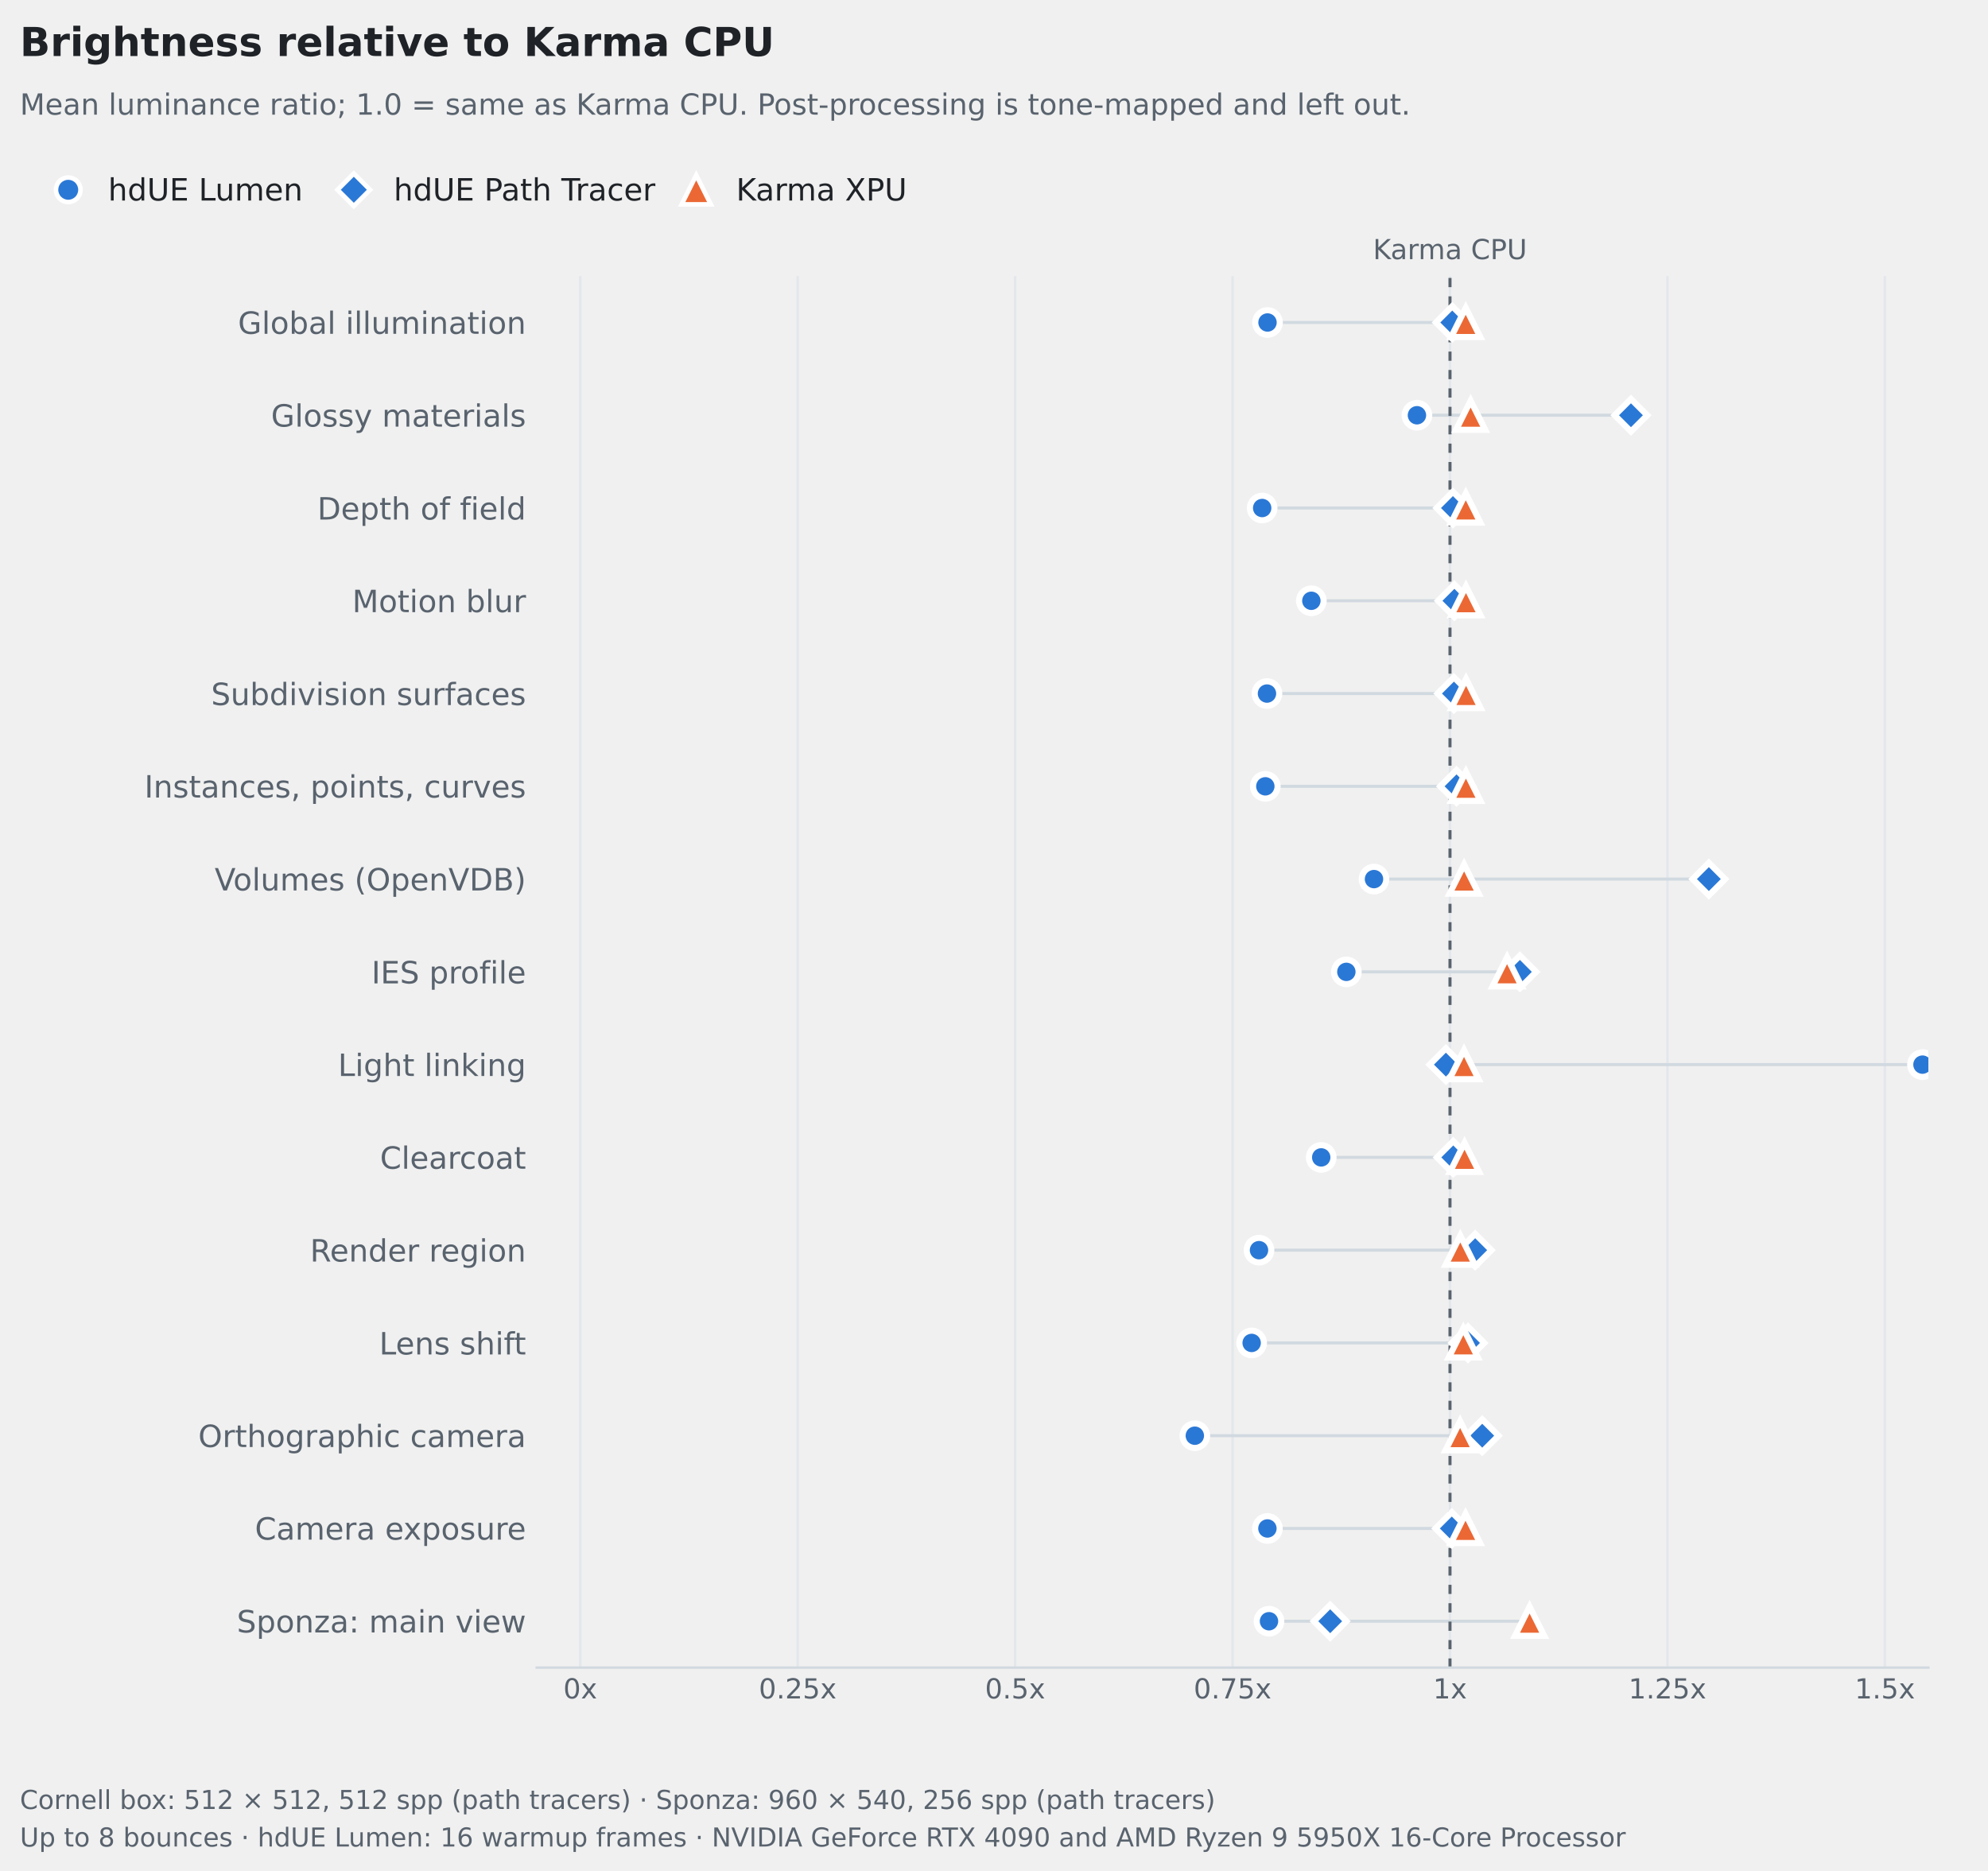
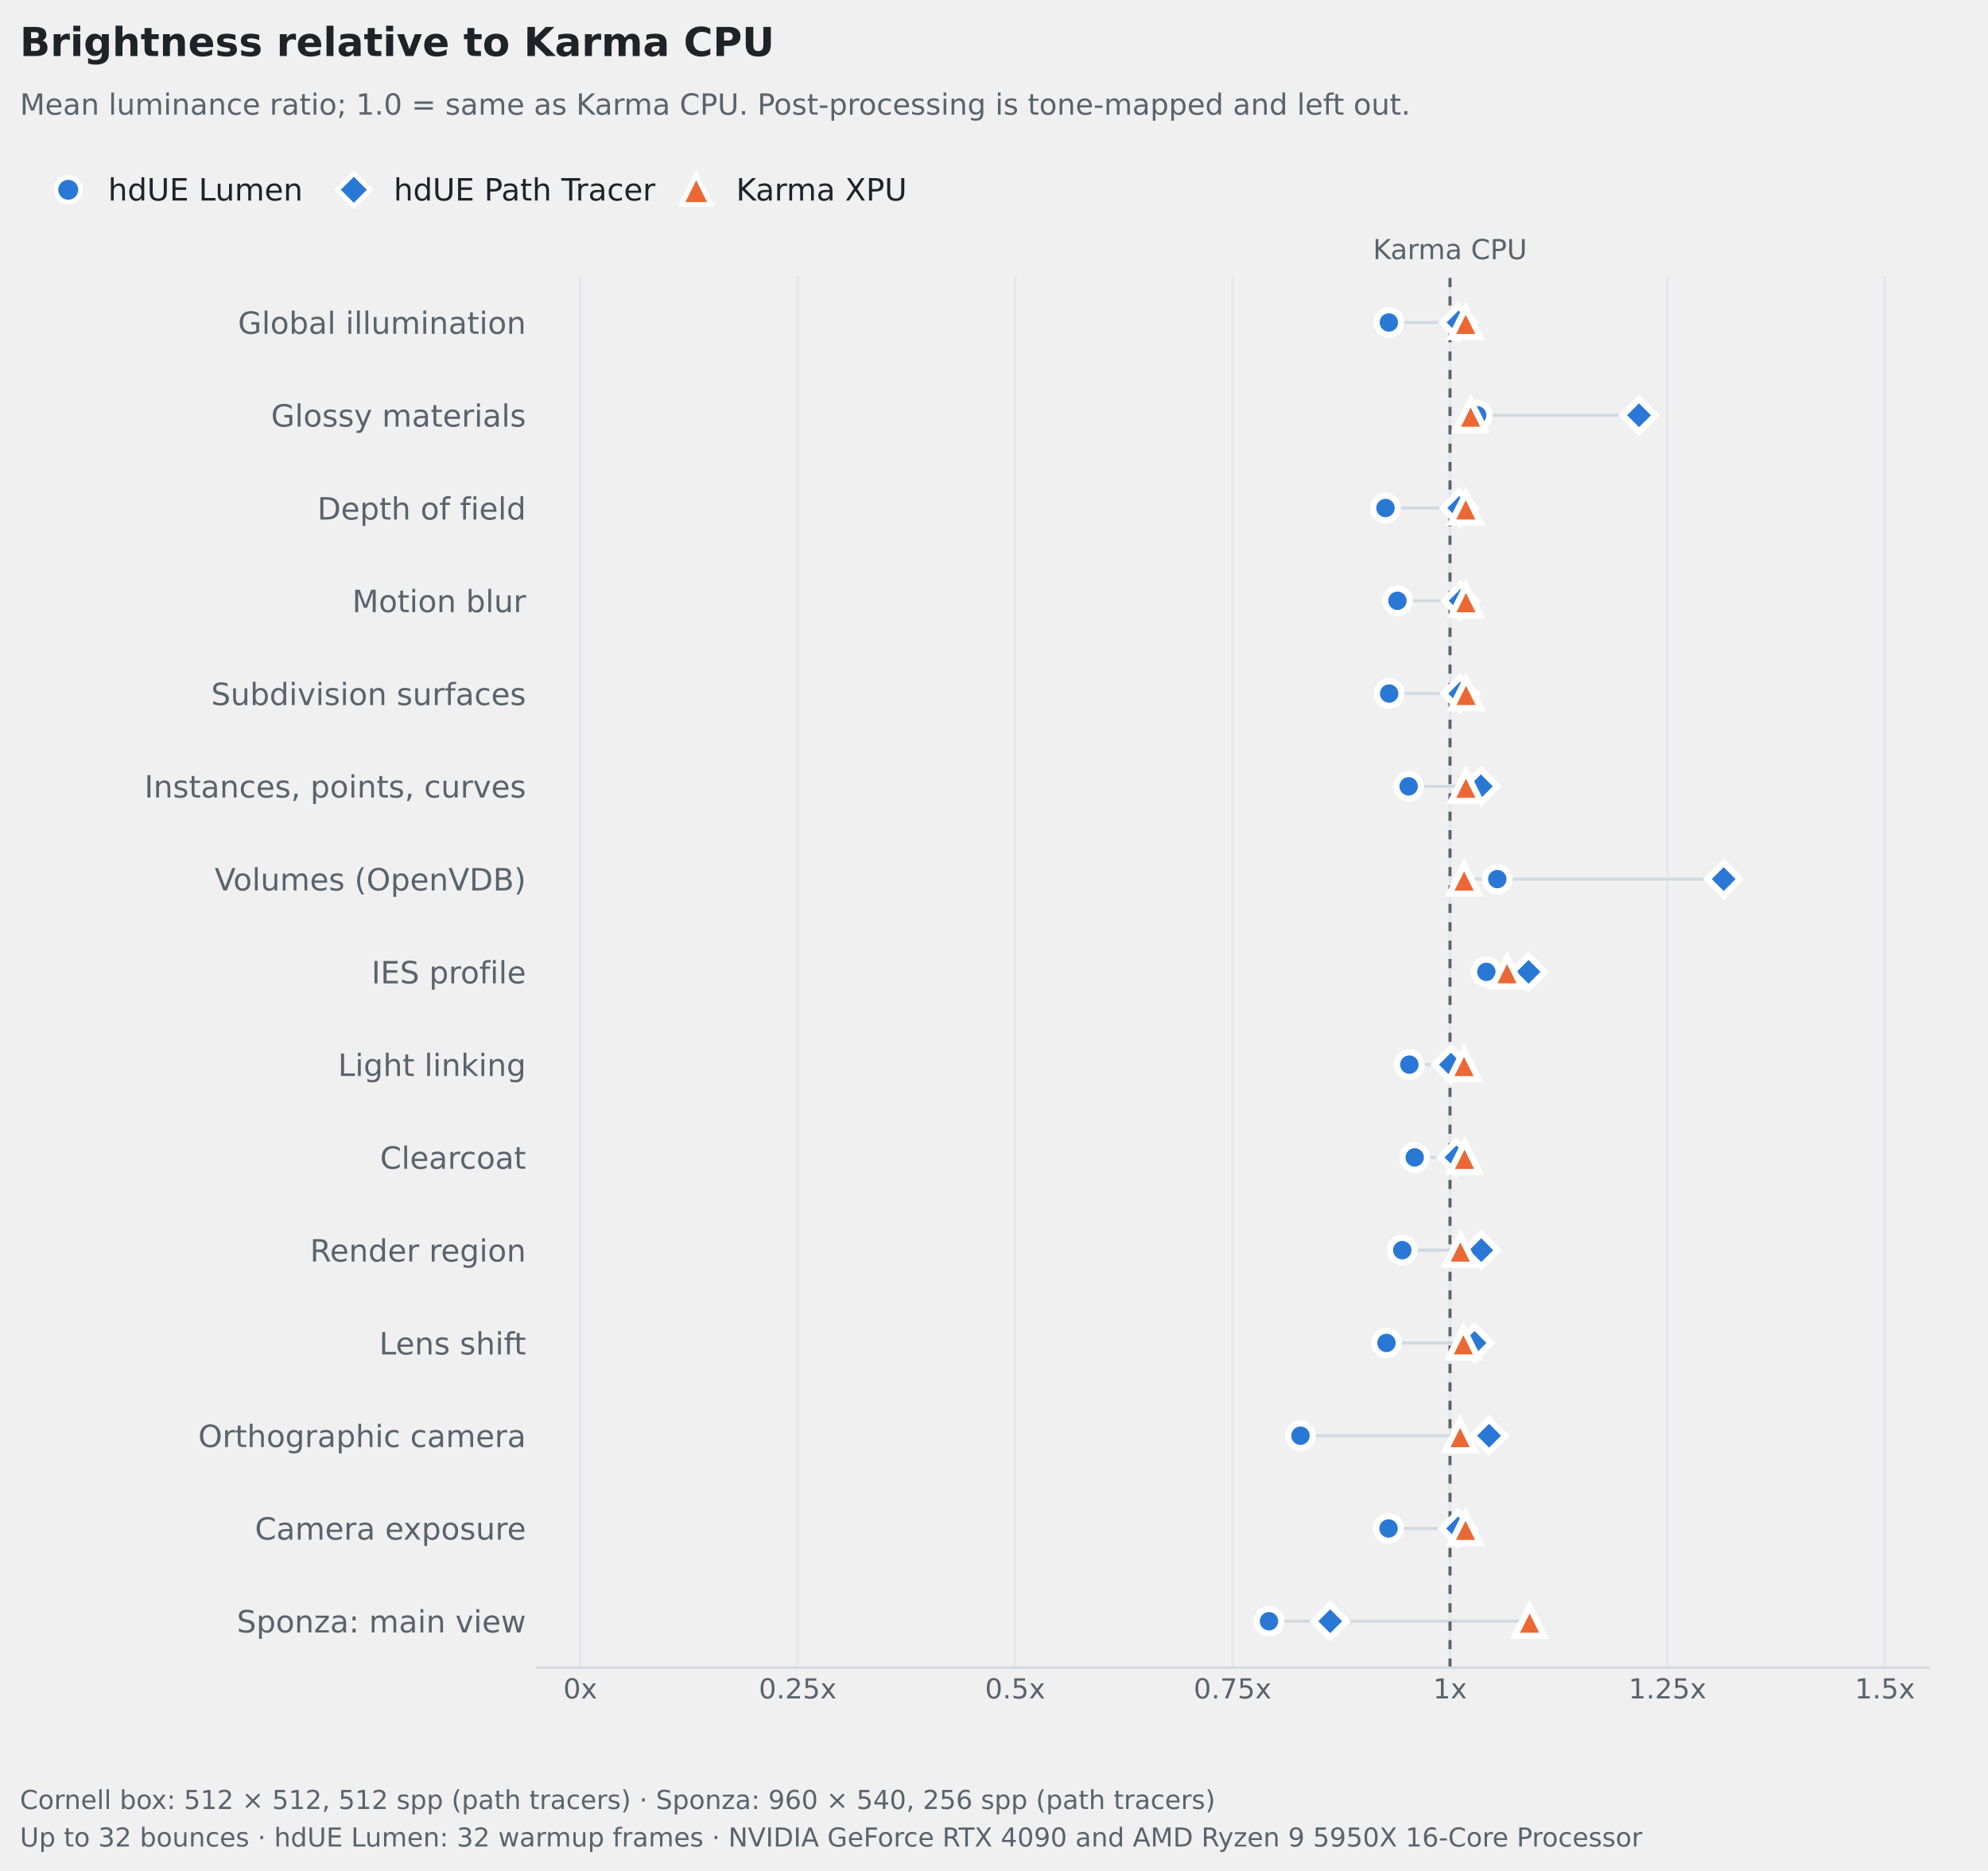
<svg xmlns="http://www.w3.org/2000/svg" xmlns:xlink="http://www.w3.org/1999/xlink" width="648pt" height="609.84pt" viewBox="0 0 648 609.84" version="1.1">
  <defs>
    <style type="text/css">*{stroke-linejoin: round; stroke-linecap: butt}</style>
  </defs>
  <g id="figure_1">
    <g id="patch_1">
      <path d="M 0 609.84  L 648 609.84  L 648 0  L 0 0  L 0 609.84  z " style="fill: none; opacity: 0" />
    </g>
    <g id="axes_1">
      <g id="patch_2">
        <path d="M 174.96 543.6  L 628.56 543.6  L 628.56 90  L 174.96 90  L 174.96 543.6  z " style="fill: none" />
      </g>
      <g id="matplotlib.axis_1">
        <g id="xtick_1">
          <g id="line2d_1">
-             <path d="M 189.135 543.6  L 189.135 90  " clip-path="url(#p3ca1923571)" style="fill: none; stroke: #e3e7eb; stroke-width: 0.8; stroke-linecap: square" />
+             <path d="M 189.135 543.6  L 189.135 90  " clip-path="url(#pd5e3002041)" style="fill: none; stroke: #e3e7eb; stroke-width: 0.8; stroke-linecap: square" />
          </g>
          <g id="line2d_2" />
          <g id="text_1">
            <text style="font-size: 9px; font-family: 'Segoe UI', 'DejaVu Sans'; text-anchor: middle; fill: #59636e" x="189.135" y="553.652" transform="rotate(-0 189.135 553.6522)">0x</text>
          </g>
        </g>
        <g id="xtick_2">
          <g id="line2d_3">
-             <path d="M 260.01 543.6  L 260.01 90  " clip-path="url(#p3ca1923571)" style="fill: none; stroke: #e3e7eb; stroke-width: 0.8; stroke-linecap: square" />
+             <path d="M 260.01 543.6  L 260.01 90  " clip-path="url(#pd5e3002041)" style="fill: none; stroke: #e3e7eb; stroke-width: 0.8; stroke-linecap: square" />
          </g>
          <g id="line2d_4" />
          <g id="text_2">
            <text style="font-size: 9px; font-family: 'Segoe UI', 'DejaVu Sans'; text-anchor: middle; fill: #59636e" x="260.01" y="553.652" transform="rotate(-0 260.01 553.6522)">0.25x</text>
          </g>
        </g>
        <g id="xtick_3">
          <g id="line2d_5">
-             <path d="M 330.885 543.6  L 330.885 90  " clip-path="url(#p3ca1923571)" style="fill: none; stroke: #e3e7eb; stroke-width: 0.8; stroke-linecap: square" />
+             <path d="M 330.885 543.6  L 330.885 90  " clip-path="url(#pd5e3002041)" style="fill: none; stroke: #e3e7eb; stroke-width: 0.8; stroke-linecap: square" />
          </g>
          <g id="line2d_6" />
          <g id="text_3">
            <text style="font-size: 9px; font-family: 'Segoe UI', 'DejaVu Sans'; text-anchor: middle; fill: #59636e" x="330.885" y="553.652" transform="rotate(-0 330.885 553.6522)">0.5x</text>
          </g>
        </g>
        <g id="xtick_4">
          <g id="line2d_7">
-             <path d="M 401.76 543.6  L 401.76 90  " clip-path="url(#p3ca1923571)" style="fill: none; stroke: #e3e7eb; stroke-width: 0.8; stroke-linecap: square" />
+             <path d="M 401.76 543.6  L 401.76 90  " clip-path="url(#pd5e3002041)" style="fill: none; stroke: #e3e7eb; stroke-width: 0.8; stroke-linecap: square" />
          </g>
          <g id="line2d_8" />
          <g id="text_4">
            <text style="font-size: 9px; font-family: 'Segoe UI', 'DejaVu Sans'; text-anchor: middle; fill: #59636e" x="401.76" y="553.652" transform="rotate(-0 401.76 553.6522)">0.75x</text>
          </g>
        </g>
        <g id="xtick_5">
          <g id="line2d_9">
-             <path d="M 472.635 543.6  L 472.635 90  " clip-path="url(#p3ca1923571)" style="fill: none; stroke: #e3e7eb; stroke-width: 0.8; stroke-linecap: square" />
+             <path d="M 472.635 543.6  L 472.635 90  " clip-path="url(#pd5e3002041)" style="fill: none; stroke: #e3e7eb; stroke-width: 0.8; stroke-linecap: square" />
          </g>
          <g id="line2d_10" />
          <g id="text_5">
            <text style="font-size: 9px; font-family: 'Segoe UI', 'DejaVu Sans'; text-anchor: middle; fill: #59636e" x="472.635" y="553.652" transform="rotate(-0 472.635 553.6522)">1x</text>
          </g>
        </g>
        <g id="xtick_6">
          <g id="line2d_11">
-             <path d="M 543.51 543.6  L 543.51 90  " clip-path="url(#p3ca1923571)" style="fill: none; stroke: #e3e7eb; stroke-width: 0.8; stroke-linecap: square" />
+             <path d="M 543.51 543.6  L 543.51 90  " clip-path="url(#pd5e3002041)" style="fill: none; stroke: #e3e7eb; stroke-width: 0.8; stroke-linecap: square" />
          </g>
          <g id="line2d_12" />
          <g id="text_6">
            <text style="font-size: 9px; font-family: 'Segoe UI', 'DejaVu Sans'; text-anchor: middle; fill: #59636e" x="543.51" y="553.652" transform="rotate(-0 543.51 553.6522)">1.25x</text>
          </g>
        </g>
        <g id="xtick_7">
          <g id="line2d_13">
-             <path d="M 614.385 543.6  L 614.385 90  " clip-path="url(#p3ca1923571)" style="fill: none; stroke: #e3e7eb; stroke-width: 0.8; stroke-linecap: square" />
+             <path d="M 614.385 543.6  L 614.385 90  " clip-path="url(#pd5e3002041)" style="fill: none; stroke: #e3e7eb; stroke-width: 0.8; stroke-linecap: square" />
          </g>
          <g id="line2d_14" />
          <g id="text_7">
            <text style="font-size: 9px; font-family: 'Segoe UI', 'DejaVu Sans'; text-anchor: middle; fill: #59636e" x="614.385" y="553.652" transform="rotate(-0 614.385 553.6522)">1.5x</text>
          </g>
        </g>
      </g>
      <g id="matplotlib.axis_2">
        <g id="ytick_1">
          <g id="line2d_15" />
          <g id="text_8">
            <text style="font-size: 10px; font-family: 'Segoe UI', 'DejaVu Sans'; text-anchor: end; fill: #59636e" x="171.46" y="108.822" transform="rotate(-0 171.46 108.8216)">Global illumination</text>
          </g>
        </g>
        <g id="ytick_2">
          <g id="line2d_16" />
          <g id="text_9">
            <text style="font-size: 10px; font-family: 'Segoe UI', 'DejaVu Sans'; text-anchor: end; fill: #59636e" x="171.46" y="139.062" transform="rotate(-0 171.46 139.0616)">Glossy materials</text>
          </g>
        </g>
        <g id="ytick_3">
          <g id="line2d_17" />
          <g id="text_10">
            <text style="font-size: 10px; font-family: 'Segoe UI', 'DejaVu Sans'; text-anchor: end; fill: #59636e" x="171.46" y="169.355" transform="rotate(-0 171.46 169.3547)">Depth of field</text>
          </g>
        </g>
        <g id="ytick_4">
          <g id="line2d_18" />
          <g id="text_11">
            <text style="font-size: 10px; font-family: 'Segoe UI', 'DejaVu Sans'; text-anchor: end; fill: #59636e" x="171.46" y="199.542" transform="rotate(-0 171.46 199.5416)">Motion blur</text>
          </g>
        </g>
        <g id="ytick_5">
          <g id="line2d_19" />
          <g id="text_12">
            <text style="font-size: 10px; font-family: 'Segoe UI', 'DejaVu Sans'; text-anchor: end; fill: #59636e" x="171.46" y="229.835" transform="rotate(-0 171.46 229.8347)">Subdivision surfaces</text>
          </g>
        </g>
        <g id="ytick_6">
          <g id="line2d_20" />
          <g id="text_13">
            <text style="font-size: 10px; font-family: 'Segoe UI', 'DejaVu Sans'; text-anchor: end; fill: #59636e" x="171.46" y="259.975" transform="rotate(-0 171.46 259.9747)">Instances, points, curves</text>
          </g>
        </g>
        <g id="ytick_7">
          <g id="line2d_21" />
          <g id="text_14">
            <text style="font-size: 10px; font-family: 'Segoe UI', 'DejaVu Sans'; text-anchor: end; fill: #59636e" x="171.46" y="290.262" transform="rotate(-0 171.46 290.2616)">Volumes (OpenVDB)</text>
          </g>
        </g>
        <g id="ytick_8">
          <g id="line2d_22" />
          <g id="text_15">
            <text style="font-size: 10px; font-family: 'Segoe UI', 'DejaVu Sans'; text-anchor: end; fill: #59636e" x="171.46" y="320.555" transform="rotate(-0 171.46 320.5547)">IES profile</text>
          </g>
        </g>
        <g id="ytick_9">
          <g id="line2d_23" />
          <g id="text_16">
            <text style="font-size: 10px; font-family: 'Segoe UI', 'DejaVu Sans'; text-anchor: end; fill: #59636e" x="171.46" y="350.742" transform="rotate(-0 171.46 350.7416)">Light linking</text>
          </g>
        </g>
        <g id="ytick_10">
          <g id="line2d_24" />
          <g id="text_17">
            <text style="font-size: 10px; font-family: 'Segoe UI', 'DejaVu Sans'; text-anchor: end; fill: #59636e" x="171.46" y="380.982" transform="rotate(-0 171.46 380.9816)">Clearcoat</text>
          </g>
        </g>
        <g id="ytick_11">
          <g id="line2d_25" />
          <g id="text_18">
            <text style="font-size: 10px; font-family: 'Segoe UI', 'DejaVu Sans'; text-anchor: end; fill: #59636e" x="171.46" y="411.222" transform="rotate(-0 171.46 411.2216)">Render region</text>
          </g>
        </g>
        <g id="ytick_12">
          <g id="line2d_26" />
          <g id="text_19">
            <text style="font-size: 10px; font-family: 'Segoe UI', 'DejaVu Sans'; text-anchor: end; fill: #59636e" x="171.46" y="441.515" transform="rotate(-0 171.46 441.5147)">Lens shift</text>
          </g>
        </g>
        <g id="ytick_13">
          <g id="line2d_27" />
          <g id="text_20">
            <text style="font-size: 10px; font-family: 'Segoe UI', 'DejaVu Sans'; text-anchor: end; fill: #59636e" x="171.46" y="471.702" transform="rotate(-0 171.46 471.7016)">Orthographic camera</text>
          </g>
        </g>
        <g id="ytick_14">
          <g id="line2d_28" />
          <g id="text_21">
            <text style="font-size: 10px; font-family: 'Segoe UI', 'DejaVu Sans'; text-anchor: end; fill: #59636e" x="171.46" y="501.88" transform="rotate(-0 171.46 501.8801)">Camera exposure</text>
          </g>
        </g>
        <g id="ytick_15">
          <g id="line2d_29" />
          <g id="text_22">
            <text style="font-size: 10px; font-family: 'Segoe UI', 'DejaVu Sans'; text-anchor: end; fill: #59636e" x="171.46" y="532.135" transform="rotate(-0 171.46 532.1347)">Sponza: main view</text>
          </g>
        </g>
      </g>
      <g id="line2d_30">
-         <path d="M 413.15 105.12  L 477.759 105.12  " clip-path="url(#p3ca1923571)" style="fill: none; stroke: #d1d9e0; stroke-linecap: square" />
+         <path d="M 452.704 105.12  L 477.759 105.12  " clip-path="url(#pd5e3002041)" style="fill: none; stroke: #d1d9e0; stroke-linecap: square" />
      </g>
      <g id="line2d_31">
-         <path d="M 461.857 135.36  L 531.619 135.36  " clip-path="url(#p3ca1923571)" style="fill: none; stroke: #d1d9e0; stroke-linecap: square" />
+         <path d="M 479.362 135.36  L 534.248 135.36  " clip-path="url(#pd5e3002041)" style="fill: none; stroke: #d1d9e0; stroke-linecap: square" />
      </g>
      <g id="line2d_32">
-         <path d="M 411.409 165.6  L 477.783 165.6  " clip-path="url(#p3ca1923571)" style="fill: none; stroke: #d1d9e0; stroke-linecap: square" />
+         <path d="M 451.607 165.6  L 477.783 165.6  " clip-path="url(#pd5e3002041)" style="fill: none; stroke: #d1d9e0; stroke-linecap: square" />
      </g>
      <g id="line2d_33">
-         <path d="M 427.441 195.84  L 477.847 195.84  " clip-path="url(#p3ca1923571)" style="fill: none; stroke: #d1d9e0; stroke-linecap: square" />
+         <path d="M 455.499 195.84  L 477.847 195.84  " clip-path="url(#pd5e3002041)" style="fill: none; stroke: #d1d9e0; stroke-linecap: square" />
      </g>
      <g id="line2d_34">
-         <path d="M 412.973 226.08  L 477.873 226.08  " clip-path="url(#p3ca1923571)" style="fill: none; stroke: #d1d9e0; stroke-linecap: square" />
+         <path d="M 452.802 226.08  L 477.873 226.08  " clip-path="url(#pd5e3002041)" style="fill: none; stroke: #d1d9e0; stroke-linecap: square" />
      </g>
      <g id="line2d_35">
-         <path d="M 412.437 256.32  L 477.823 256.32  " clip-path="url(#p3ca1923571)" style="fill: none; stroke: #d1d9e0; stroke-linecap: square" />
+         <path d="M 459.153 256.32  L 482.698 256.32  " clip-path="url(#pd5e3002041)" style="fill: none; stroke: #d1d9e0; stroke-linecap: square" />
      </g>
      <g id="line2d_36">
-         <path d="M 447.86 286.56  L 557.011 286.56  " clip-path="url(#p3ca1923571)" style="fill: none; stroke: #d1d9e0; stroke-linecap: square" />
+         <path d="M 477.238 286.56  L 561.839 286.56  " clip-path="url(#pd5e3002041)" style="fill: none; stroke: #d1d9e0; stroke-linecap: square" />
      </g>
      <g id="line2d_37">
-         <path d="M 438.849 316.8  L 495.421 316.8  " clip-path="url(#p3ca1923571)" style="fill: none; stroke: #d1d9e0; stroke-linecap: square" />
+         <path d="M 484.484 316.8  L 498.233 316.8  " clip-path="url(#pd5e3002041)" style="fill: none; stroke: #d1d9e0; stroke-linecap: square" />
      </g>
      <g id="line2d_38">
-         <path d="M 471.293 347.04  L 626.634 347.04  " clip-path="url(#p3ca1923571)" style="fill: none; stroke: #d1d9e0; stroke-linecap: square" />
+         <path d="M 459.382 347.04  L 477.207 347.04  " clip-path="url(#pd5e3002041)" style="fill: none; stroke: #d1d9e0; stroke-linecap: square" />
      </g>
      <g id="line2d_39">
-         <path d="M 430.657 377.28  L 477.378 377.28  " clip-path="url(#p3ca1923571)" style="fill: none; stroke: #d1d9e0; stroke-linecap: square" />
+         <path d="M 461.131 377.28  L 477.378 377.28  " clip-path="url(#pd5e3002041)" style="fill: none; stroke: #d1d9e0; stroke-linecap: square" />
      </g>
      <g id="line2d_40">
-         <path d="M 410.377 407.52  L 480.845 407.52  " clip-path="url(#p3ca1923571)" style="fill: none; stroke: #d1d9e0; stroke-linecap: square" />
+         <path d="M 457.079 407.52  L 482.833 407.52  " clip-path="url(#pd5e3002041)" style="fill: none; stroke: #d1d9e0; stroke-linecap: square" />
      </g>
      <g id="line2d_41">
-         <path d="M 407.98 437.76  L 478.503 437.76  " clip-path="url(#p3ca1923571)" style="fill: none; stroke: #d1d9e0; stroke-linecap: square" />
+         <path d="M 451.933 437.76  L 480.629 437.76  " clip-path="url(#pd5e3002041)" style="fill: none; stroke: #d1d9e0; stroke-linecap: square" />
      </g>
      <g id="line2d_42">
-         <path d="M 389.46 468  L 483.14 468  " clip-path="url(#p3ca1923571)" style="fill: none; stroke: #d1d9e0; stroke-linecap: square" />
+         <path d="M 423.902 468  L 485.372 468  " clip-path="url(#pd5e3002041)" style="fill: none; stroke: #d1d9e0; stroke-linecap: square" />
      </g>
      <g id="line2d_43">
-         <path d="M 413.117 498.24  L 477.702 498.24  " clip-path="url(#p3ca1923571)" style="fill: none; stroke: #d1d9e0; stroke-linecap: square" />
+         <path d="M 452.61 498.24  L 477.702 498.24  " clip-path="url(#pd5e3002041)" style="fill: none; stroke: #d1d9e0; stroke-linecap: square" />
      </g>
      <g id="line2d_44">
-         <path d="M 413.634 528.48  L 498.584 528.48  " clip-path="url(#p3ca1923571)" style="fill: none; stroke: #d1d9e0; stroke-linecap: square" />
+         <path d="M 413.634 528.48  L 498.584 528.48  " clip-path="url(#pd5e3002041)" style="fill: none; stroke: #d1d9e0; stroke-linecap: square" />
      </g>
      <g id="line2d_45">
-         <path d="M 472.635 543.6  L 472.635 90  " clip-path="url(#p3ca1923571)" style="fill: none; stroke-dasharray: 3,3; stroke-dashoffset: 0; stroke: #59636e" />
+         <path d="M 472.635 543.6  L 472.635 90  " clip-path="url(#pd5e3002041)" style="fill: none; stroke-dasharray: 3,3; stroke-dashoffset: 0; stroke: #59636e" />
      </g>
      <g id="patch_3">
        <path d="M 174.96 543.6  L 628.56 543.6  " style="fill: none; stroke: #d1d9e0; stroke-width: 0.8; stroke-linejoin: miter; stroke-linecap: square" />
      </g>
      <g id="text_23">
        <text style="font-size: 9px; font-family: 'Segoe UI', 'DejaVu Sans'; text-anchor: middle; fill: #59636e" x="472.635" y="84.477" transform="rotate(-0 472.635 84.47716)">Karma CPU</text>
      </g>
      <g id="line2d_46">
        <defs>
-           <path id="madde9b13f8" d="M 0 4  C 1.061 4 2.078 3.579 2.828 2.828  C 3.579 2.078 4 1.061 4 0  C 4 -1.061 3.579 -2.078 2.828 -2.828  C 2.078 -3.579 1.061 -4 0 -4  C -1.061 -4 -2.078 -3.579 -2.828 -2.828  C -3.579 -2.078 -4 -1.061 -4 0  C -4 1.061 -3.579 2.078 -2.828 2.828  C -2.078 3.579 -1.061 4 0 4  z " style="stroke: #ffffff; stroke-width: 2" />
+           <path id="meb616d5425" d="M 0 4  C 1.061 4 2.078 3.579 2.828 2.828  C 3.579 2.078 4 1.061 4 0  C 4 -1.061 3.579 -2.078 2.828 -2.828  C 2.078 -3.579 1.061 -4 0 -4  C -1.061 -4 -2.078 -3.579 -2.828 -2.828  C -3.579 -2.078 -4 -1.061 -4 0  C -4 1.061 -3.579 2.078 -2.828 2.828  C -2.078 3.579 -1.061 4 0 4  z " style="stroke: #ffffff; stroke-width: 2" />
        </defs>
-         <g clip-path="url(#p3ca1923571)">
-           <use xlink:href="#madde9b13f8" x="413.15" y="105.12" style="fill: #2a78d6; stroke: #ffffff; stroke-width: 2" />
+         <g clip-path="url(#pd5e3002041)">
+           <use xlink:href="#meb616d5425" x="452.704" y="105.12" style="fill: #2a78d6; stroke: #ffffff; stroke-width: 2" />
        </g>
      </g>
      <g id="line2d_47">
        <defs>
-           <path id="m64d3880523" d="M 0 5.303  L 5.303 0  L 0 -5.303  L -5.303 0  z " style="stroke: #ffffff; stroke-width: 2; stroke-linejoin: miter" />
+           <path id="m1b5b3943b2" d="M 0 5.303  L 5.303 0  L 0 -5.303  L -5.303 0  z " style="stroke: #ffffff; stroke-width: 2; stroke-linejoin: miter" />
        </defs>
-         <g clip-path="url(#p3ca1923571)">
-           <use xlink:href="#m64d3880523" x="473.367" y="105.12" style="fill: #2a78d6; stroke: #ffffff; stroke-width: 2; stroke-linejoin: miter" />
+         <g clip-path="url(#pd5e3002041)">
+           <use xlink:href="#m1b5b3943b2" x="475.421" y="105.12" style="fill: #2a78d6; stroke: #ffffff; stroke-width: 2; stroke-linejoin: miter" />
        </g>
      </g>
      <g id="line2d_48">
        <defs>
-           <path id="m894e0b6933" d="M 0 -4.75  L -4.75 4.75  L 4.75 4.75  z " style="stroke: #ffffff; stroke-width: 2; stroke-linejoin: miter" />
+           <path id="mfde7afc0a5" d="M 0 -4.75  L -4.75 4.75  L 4.75 4.75  z " style="stroke: #ffffff; stroke-width: 2; stroke-linejoin: miter" />
        </defs>
-         <g clip-path="url(#p3ca1923571)">
-           <use xlink:href="#m894e0b6933" x="477.759" y="105.12" style="fill: #eb6834; stroke: #ffffff; stroke-width: 2; stroke-linejoin: miter" />
+         <g clip-path="url(#pd5e3002041)">
+           <use xlink:href="#mfde7afc0a5" x="477.759" y="105.12" style="fill: #eb6834; stroke: #ffffff; stroke-width: 2; stroke-linejoin: miter" />
        </g>
      </g>
      <g id="line2d_49">
-         <g clip-path="url(#p3ca1923571)">
-           <use xlink:href="#madde9b13f8" x="461.857" y="135.36" style="fill: #2a78d6; stroke: #ffffff; stroke-width: 2" />
+         <g clip-path="url(#pd5e3002041)">
+           <use xlink:href="#meb616d5425" x="481.496" y="135.36" style="fill: #2a78d6; stroke: #ffffff; stroke-width: 2" />
        </g>
      </g>
      <g id="line2d_50">
-         <g clip-path="url(#p3ca1923571)">
-           <use xlink:href="#m64d3880523" x="531.619" y="135.36" style="fill: #2a78d6; stroke: #ffffff; stroke-width: 2; stroke-linejoin: miter" />
+         <g clip-path="url(#pd5e3002041)">
+           <use xlink:href="#m1b5b3943b2" x="534.248" y="135.36" style="fill: #2a78d6; stroke: #ffffff; stroke-width: 2; stroke-linejoin: miter" />
        </g>
      </g>
      <g id="line2d_51">
-         <g clip-path="url(#p3ca1923571)">
-           <use xlink:href="#m894e0b6933" x="479.362" y="135.36" style="fill: #eb6834; stroke: #ffffff; stroke-width: 2; stroke-linejoin: miter" />
+         <g clip-path="url(#pd5e3002041)">
+           <use xlink:href="#mfde7afc0a5" x="479.362" y="135.36" style="fill: #eb6834; stroke: #ffffff; stroke-width: 2; stroke-linejoin: miter" />
        </g>
      </g>
      <g id="line2d_52">
-         <g clip-path="url(#p3ca1923571)">
-           <use xlink:href="#madde9b13f8" x="411.409" y="165.6" style="fill: #2a78d6; stroke: #ffffff; stroke-width: 2" />
+         <g clip-path="url(#pd5e3002041)">
+           <use xlink:href="#meb616d5425" x="451.607" y="165.6" style="fill: #2a78d6; stroke: #ffffff; stroke-width: 2" />
        </g>
      </g>
      <g id="line2d_53">
-         <g clip-path="url(#p3ca1923571)">
-           <use xlink:href="#m64d3880523" x="473.591" y="165.6" style="fill: #2a78d6; stroke: #ffffff; stroke-width: 2; stroke-linejoin: miter" />
+         <g clip-path="url(#pd5e3002041)">
+           <use xlink:href="#m1b5b3943b2" x="475.645" y="165.6" style="fill: #2a78d6; stroke: #ffffff; stroke-width: 2; stroke-linejoin: miter" />
        </g>
      </g>
      <g id="line2d_54">
-         <g clip-path="url(#p3ca1923571)">
-           <use xlink:href="#m894e0b6933" x="477.783" y="165.6" style="fill: #eb6834; stroke: #ffffff; stroke-width: 2; stroke-linejoin: miter" />
+         <g clip-path="url(#pd5e3002041)">
+           <use xlink:href="#mfde7afc0a5" x="477.783" y="165.6" style="fill: #eb6834; stroke: #ffffff; stroke-width: 2; stroke-linejoin: miter" />
        </g>
      </g>
      <g id="line2d_55">
-         <g clip-path="url(#p3ca1923571)">
-           <use xlink:href="#madde9b13f8" x="427.441" y="195.84" style="fill: #2a78d6; stroke: #ffffff; stroke-width: 2" />
+         <g clip-path="url(#pd5e3002041)">
+           <use xlink:href="#meb616d5425" x="455.499" y="195.84" style="fill: #2a78d6; stroke: #ffffff; stroke-width: 2" />
        </g>
      </g>
      <g id="line2d_56">
-         <g clip-path="url(#p3ca1923571)">
-           <use xlink:href="#m64d3880523" x="474.066" y="195.84" style="fill: #2a78d6; stroke: #ffffff; stroke-width: 2; stroke-linejoin: miter" />
+         <g clip-path="url(#pd5e3002041)">
+           <use xlink:href="#m1b5b3943b2" x="476.104" y="195.84" style="fill: #2a78d6; stroke: #ffffff; stroke-width: 2; stroke-linejoin: miter" />
        </g>
      </g>
      <g id="line2d_57">
-         <g clip-path="url(#p3ca1923571)">
-           <use xlink:href="#m894e0b6933" x="477.847" y="195.84" style="fill: #eb6834; stroke: #ffffff; stroke-width: 2; stroke-linejoin: miter" />
+         <g clip-path="url(#pd5e3002041)">
+           <use xlink:href="#mfde7afc0a5" x="477.847" y="195.84" style="fill: #eb6834; stroke: #ffffff; stroke-width: 2; stroke-linejoin: miter" />
        </g>
      </g>
      <g id="line2d_58">
-         <g clip-path="url(#p3ca1923571)">
-           <use xlink:href="#madde9b13f8" x="412.973" y="226.08" style="fill: #2a78d6; stroke: #ffffff; stroke-width: 2" />
+         <g clip-path="url(#pd5e3002041)">
+           <use xlink:href="#meb616d5425" x="452.802" y="226.08" style="fill: #2a78d6; stroke: #ffffff; stroke-width: 2" />
        </g>
      </g>
      <g id="line2d_59">
-         <g clip-path="url(#p3ca1923571)">
-           <use xlink:href="#m64d3880523" x="473.912" y="226.08" style="fill: #2a78d6; stroke: #ffffff; stroke-width: 2; stroke-linejoin: miter" />
+         <g clip-path="url(#pd5e3002041)">
+           <use xlink:href="#m1b5b3943b2" x="475.957" y="226.08" style="fill: #2a78d6; stroke: #ffffff; stroke-width: 2; stroke-linejoin: miter" />
        </g>
      </g>
      <g id="line2d_60">
-         <g clip-path="url(#p3ca1923571)">
-           <use xlink:href="#m894e0b6933" x="477.873" y="226.08" style="fill: #eb6834; stroke: #ffffff; stroke-width: 2; stroke-linejoin: miter" />
+         <g clip-path="url(#pd5e3002041)">
+           <use xlink:href="#mfde7afc0a5" x="477.873" y="226.08" style="fill: #eb6834; stroke: #ffffff; stroke-width: 2; stroke-linejoin: miter" />
        </g>
      </g>
      <g id="line2d_61">
-         <g clip-path="url(#p3ca1923571)">
-           <use xlink:href="#madde9b13f8" x="412.437" y="256.32" style="fill: #2a78d6; stroke: #ffffff; stroke-width: 2" />
+         <g clip-path="url(#pd5e3002041)">
+           <use xlink:href="#meb616d5425" x="459.153" y="256.32" style="fill: #2a78d6; stroke: #ffffff; stroke-width: 2" />
        </g>
      </g>
      <g id="line2d_62">
-         <g clip-path="url(#p3ca1923571)">
-           <use xlink:href="#m64d3880523" x="474.762" y="256.32" style="fill: #2a78d6; stroke: #ffffff; stroke-width: 2; stroke-linejoin: miter" />
+         <g clip-path="url(#pd5e3002041)">
+           <use xlink:href="#m1b5b3943b2" x="482.698" y="256.32" style="fill: #2a78d6; stroke: #ffffff; stroke-width: 2; stroke-linejoin: miter" />
        </g>
      </g>
      <g id="line2d_63">
-         <g clip-path="url(#p3ca1923571)">
-           <use xlink:href="#m894e0b6933" x="477.823" y="256.32" style="fill: #eb6834; stroke: #ffffff; stroke-width: 2; stroke-linejoin: miter" />
+         <g clip-path="url(#pd5e3002041)">
+           <use xlink:href="#mfde7afc0a5" x="477.823" y="256.32" style="fill: #eb6834; stroke: #ffffff; stroke-width: 2; stroke-linejoin: miter" />
        </g>
      </g>
      <g id="line2d_64">
-         <g clip-path="url(#p3ca1923571)">
-           <use xlink:href="#madde9b13f8" x="447.86" y="286.56" style="fill: #2a78d6; stroke: #ffffff; stroke-width: 2" />
+         <g clip-path="url(#pd5e3002041)">
+           <use xlink:href="#meb616d5425" x="488.05" y="286.56" style="fill: #2a78d6; stroke: #ffffff; stroke-width: 2" />
        </g>
      </g>
      <g id="line2d_65">
-         <g clip-path="url(#p3ca1923571)">
-           <use xlink:href="#m64d3880523" x="557.011" y="286.56" style="fill: #2a78d6; stroke: #ffffff; stroke-width: 2; stroke-linejoin: miter" />
+         <g clip-path="url(#pd5e3002041)">
+           <use xlink:href="#m1b5b3943b2" x="561.839" y="286.56" style="fill: #2a78d6; stroke: #ffffff; stroke-width: 2; stroke-linejoin: miter" />
        </g>
      </g>
      <g id="line2d_66">
-         <g clip-path="url(#p3ca1923571)">
-           <use xlink:href="#m894e0b6933" x="477.238" y="286.56" style="fill: #eb6834; stroke: #ffffff; stroke-width: 2; stroke-linejoin: miter" />
+         <g clip-path="url(#pd5e3002041)">
+           <use xlink:href="#mfde7afc0a5" x="477.238" y="286.56" style="fill: #eb6834; stroke: #ffffff; stroke-width: 2; stroke-linejoin: miter" />
        </g>
      </g>
      <g id="line2d_67">
-         <g clip-path="url(#p3ca1923571)">
-           <use xlink:href="#madde9b13f8" x="438.849" y="316.8" style="fill: #2a78d6; stroke: #ffffff; stroke-width: 2" />
+         <g clip-path="url(#pd5e3002041)">
+           <use xlink:href="#meb616d5425" x="484.484" y="316.8" style="fill: #2a78d6; stroke: #ffffff; stroke-width: 2" />
        </g>
      </g>
      <g id="line2d_68">
-         <g clip-path="url(#p3ca1923571)">
-           <use xlink:href="#m64d3880523" x="495.421" y="316.8" style="fill: #2a78d6; stroke: #ffffff; stroke-width: 2; stroke-linejoin: miter" />
+         <g clip-path="url(#pd5e3002041)">
+           <use xlink:href="#m1b5b3943b2" x="498.233" y="316.8" style="fill: #2a78d6; stroke: #ffffff; stroke-width: 2; stroke-linejoin: miter" />
        </g>
      </g>
      <g id="line2d_69">
-         <g clip-path="url(#p3ca1923571)">
-           <use xlink:href="#m894e0b6933" x="491.234" y="316.8" style="fill: #eb6834; stroke: #ffffff; stroke-width: 2; stroke-linejoin: miter" />
+         <g clip-path="url(#pd5e3002041)">
+           <use xlink:href="#mfde7afc0a5" x="491.234" y="316.8" style="fill: #eb6834; stroke: #ffffff; stroke-width: 2; stroke-linejoin: miter" />
        </g>
      </g>
      <g id="line2d_70">
-         <g clip-path="url(#p3ca1923571)">
-           <use xlink:href="#madde9b13f8" x="626.634" y="347.04" style="fill: #2a78d6; stroke: #ffffff; stroke-width: 2" />
+         <g clip-path="url(#pd5e3002041)">
+           <use xlink:href="#meb616d5425" x="459.382" y="347.04" style="fill: #2a78d6; stroke: #ffffff; stroke-width: 2" />
        </g>
      </g>
      <g id="line2d_71">
-         <g clip-path="url(#p3ca1923571)">
-           <use xlink:href="#m64d3880523" x="471.293" y="347.04" style="fill: #2a78d6; stroke: #ffffff; stroke-width: 2; stroke-linejoin: miter" />
+         <g clip-path="url(#pd5e3002041)">
+           <use xlink:href="#m1b5b3943b2" x="472.933" y="347.04" style="fill: #2a78d6; stroke: #ffffff; stroke-width: 2; stroke-linejoin: miter" />
        </g>
      </g>
      <g id="line2d_72">
-         <g clip-path="url(#p3ca1923571)">
-           <use xlink:href="#m894e0b6933" x="477.207" y="347.04" style="fill: #eb6834; stroke: #ffffff; stroke-width: 2; stroke-linejoin: miter" />
+         <g clip-path="url(#pd5e3002041)">
+           <use xlink:href="#mfde7afc0a5" x="477.207" y="347.04" style="fill: #eb6834; stroke: #ffffff; stroke-width: 2; stroke-linejoin: miter" />
        </g>
      </g>
      <g id="line2d_73">
-         <g clip-path="url(#p3ca1923571)">
-           <use xlink:href="#madde9b13f8" x="430.657" y="377.28" style="fill: #2a78d6; stroke: #ffffff; stroke-width: 2" />
+         <g clip-path="url(#pd5e3002041)">
+           <use xlink:href="#meb616d5425" x="461.131" y="377.28" style="fill: #2a78d6; stroke: #ffffff; stroke-width: 2" />
        </g>
      </g>
      <g id="line2d_74">
-         <g clip-path="url(#p3ca1923571)">
-           <use xlink:href="#m64d3880523" x="473.694" y="377.28" style="fill: #2a78d6; stroke: #ffffff; stroke-width: 2; stroke-linejoin: miter" />
+         <g clip-path="url(#pd5e3002041)">
+           <use xlink:href="#m1b5b3943b2" x="474.723" y="377.28" style="fill: #2a78d6; stroke: #ffffff; stroke-width: 2; stroke-linejoin: miter" />
        </g>
      </g>
      <g id="line2d_75">
-         <g clip-path="url(#p3ca1923571)">
-           <use xlink:href="#m894e0b6933" x="477.378" y="377.28" style="fill: #eb6834; stroke: #ffffff; stroke-width: 2; stroke-linejoin: miter" />
+         <g clip-path="url(#pd5e3002041)">
+           <use xlink:href="#mfde7afc0a5" x="477.378" y="377.28" style="fill: #eb6834; stroke: #ffffff; stroke-width: 2; stroke-linejoin: miter" />
        </g>
      </g>
      <g id="line2d_76">
-         <g clip-path="url(#p3ca1923571)">
-           <use xlink:href="#madde9b13f8" x="410.377" y="407.52" style="fill: #2a78d6; stroke: #ffffff; stroke-width: 2" />
+         <g clip-path="url(#pd5e3002041)">
+           <use xlink:href="#meb616d5425" x="457.079" y="407.52" style="fill: #2a78d6; stroke: #ffffff; stroke-width: 2" />
        </g>
      </g>
      <g id="line2d_77">
-         <g clip-path="url(#p3ca1923571)">
-           <use xlink:href="#m64d3880523" x="480.845" y="407.52" style="fill: #2a78d6; stroke: #ffffff; stroke-width: 2; stroke-linejoin: miter" />
+         <g clip-path="url(#pd5e3002041)">
+           <use xlink:href="#m1b5b3943b2" x="482.833" y="407.52" style="fill: #2a78d6; stroke: #ffffff; stroke-width: 2; stroke-linejoin: miter" />
        </g>
      </g>
      <g id="line2d_78">
-         <g clip-path="url(#p3ca1923571)">
-           <use xlink:href="#m894e0b6933" x="475.989" y="407.52" style="fill: #eb6834; stroke: #ffffff; stroke-width: 2; stroke-linejoin: miter" />
+         <g clip-path="url(#pd5e3002041)">
+           <use xlink:href="#mfde7afc0a5" x="475.989" y="407.52" style="fill: #eb6834; stroke: #ffffff; stroke-width: 2; stroke-linejoin: miter" />
        </g>
      </g>
      <g id="line2d_79">
-         <g clip-path="url(#p3ca1923571)">
-           <use xlink:href="#madde9b13f8" x="407.98" y="437.76" style="fill: #2a78d6; stroke: #ffffff; stroke-width: 2" />
+         <g clip-path="url(#pd5e3002041)">
+           <use xlink:href="#meb616d5425" x="451.933" y="437.76" style="fill: #2a78d6; stroke: #ffffff; stroke-width: 2" />
        </g>
      </g>
      <g id="line2d_80">
-         <g clip-path="url(#p3ca1923571)">
-           <use xlink:href="#m64d3880523" x="478.503" y="437.76" style="fill: #2a78d6; stroke: #ffffff; stroke-width: 2; stroke-linejoin: miter" />
+         <g clip-path="url(#pd5e3002041)">
+           <use xlink:href="#m1b5b3943b2" x="480.629" y="437.76" style="fill: #2a78d6; stroke: #ffffff; stroke-width: 2; stroke-linejoin: miter" />
        </g>
      </g>
      <g id="line2d_81">
-         <g clip-path="url(#p3ca1923571)">
-           <use xlink:href="#m894e0b6933" x="476.979" y="437.76" style="fill: #eb6834; stroke: #ffffff; stroke-width: 2; stroke-linejoin: miter" />
+         <g clip-path="url(#pd5e3002041)">
+           <use xlink:href="#mfde7afc0a5" x="476.979" y="437.76" style="fill: #eb6834; stroke: #ffffff; stroke-width: 2; stroke-linejoin: miter" />
        </g>
      </g>
      <g id="line2d_82">
-         <g clip-path="url(#p3ca1923571)">
-           <use xlink:href="#madde9b13f8" x="389.46" y="468" style="fill: #2a78d6; stroke: #ffffff; stroke-width: 2" />
+         <g clip-path="url(#pd5e3002041)">
+           <use xlink:href="#meb616d5425" x="423.902" y="468" style="fill: #2a78d6; stroke: #ffffff; stroke-width: 2" />
        </g>
      </g>
      <g id="line2d_83">
-         <g clip-path="url(#p3ca1923571)">
-           <use xlink:href="#m64d3880523" x="483.14" y="468" style="fill: #2a78d6; stroke: #ffffff; stroke-width: 2; stroke-linejoin: miter" />
+         <g clip-path="url(#pd5e3002041)">
+           <use xlink:href="#m1b5b3943b2" x="485.372" y="468" style="fill: #2a78d6; stroke: #ffffff; stroke-width: 2; stroke-linejoin: miter" />
        </g>
      </g>
      <g id="line2d_84">
-         <g clip-path="url(#p3ca1923571)">
-           <use xlink:href="#m894e0b6933" x="475.931" y="468" style="fill: #eb6834; stroke: #ffffff; stroke-width: 2; stroke-linejoin: miter" />
+         <g clip-path="url(#pd5e3002041)">
+           <use xlink:href="#mfde7afc0a5" x="475.931" y="468" style="fill: #eb6834; stroke: #ffffff; stroke-width: 2; stroke-linejoin: miter" />
        </g>
      </g>
      <g id="line2d_85">
-         <g clip-path="url(#p3ca1923571)">
-           <use xlink:href="#madde9b13f8" x="413.117" y="498.24" style="fill: #2a78d6; stroke: #ffffff; stroke-width: 2" />
+         <g clip-path="url(#pd5e3002041)">
+           <use xlink:href="#meb616d5425" x="452.61" y="498.24" style="fill: #2a78d6; stroke: #ffffff; stroke-width: 2" />
        </g>
      </g>
      <g id="line2d_86">
-         <g clip-path="url(#p3ca1923571)">
-           <use xlink:href="#m64d3880523" x="473.219" y="498.24" style="fill: #2a78d6; stroke: #ffffff; stroke-width: 2; stroke-linejoin: miter" />
+         <g clip-path="url(#pd5e3002041)">
+           <use xlink:href="#m1b5b3943b2" x="475.271" y="498.24" style="fill: #2a78d6; stroke: #ffffff; stroke-width: 2; stroke-linejoin: miter" />
        </g>
      </g>
      <g id="line2d_87">
-         <g clip-path="url(#p3ca1923571)">
-           <use xlink:href="#m894e0b6933" x="477.702" y="498.24" style="fill: #eb6834; stroke: #ffffff; stroke-width: 2; stroke-linejoin: miter" />
+         <g clip-path="url(#pd5e3002041)">
+           <use xlink:href="#mfde7afc0a5" x="477.702" y="498.24" style="fill: #eb6834; stroke: #ffffff; stroke-width: 2; stroke-linejoin: miter" />
        </g>
      </g>
      <g id="line2d_88">
-         <g clip-path="url(#p3ca1923571)">
-           <use xlink:href="#madde9b13f8" x="413.634" y="528.48" style="fill: #2a78d6; stroke: #ffffff; stroke-width: 2" />
+         <g clip-path="url(#pd5e3002041)">
+           <use xlink:href="#meb616d5425" x="413.634" y="528.48" style="fill: #2a78d6; stroke: #ffffff; stroke-width: 2" />
        </g>
      </g>
      <g id="line2d_89">
-         <g clip-path="url(#p3ca1923571)">
-           <use xlink:href="#m64d3880523" x="433.584" y="528.48" style="fill: #2a78d6; stroke: #ffffff; stroke-width: 2; stroke-linejoin: miter" />
+         <g clip-path="url(#pd5e3002041)">
+           <use xlink:href="#m1b5b3943b2" x="433.584" y="528.48" style="fill: #2a78d6; stroke: #ffffff; stroke-width: 2; stroke-linejoin: miter" />
        </g>
      </g>
      <g id="line2d_90">
-         <g clip-path="url(#p3ca1923571)">
-           <use xlink:href="#m894e0b6933" x="498.584" y="528.48" style="fill: #eb6834; stroke: #ffffff; stroke-width: 2; stroke-linejoin: miter" />
+         <g clip-path="url(#pd5e3002041)">
+           <use xlink:href="#mfde7afc0a5" x="498.584" y="528.48" style="fill: #eb6834; stroke: #ffffff; stroke-width: 2; stroke-linejoin: miter" />
        </g>
      </g>
    </g>
    <g id="text_24">
      <text style="font-weight: 700; font-size: 13px; font-family: 'Segoe UI', 'DejaVu Sans'; text-anchor: start; fill: #1f2328" x="6.48" y="18.264" transform="rotate(-0 6.48 18.26406)">Brightness relative to Karma CPU</text>
    </g>
    <g id="text_25">
      <text style="font-size: 9.5px; font-family: 'Segoe UI', 'DejaVu Sans'; text-anchor: start; fill: #59636e" x="6.48" y="37.374" transform="rotate(-0 6.48 37.37391)">Mean luminance ratio; 1.0 = same as Karma CPU. Post-processing is tone-mapped and left out.</text>
    </g>
    <g id="text_26">
      <text style="font-size: 8.5px; font-family: 'Segoe UI', 'DejaVu Sans'; text-anchor: start; fill: #59636e" x="6.48" y="589.68" transform="rotate(-0 6.48 589.68)">Cornell box: 512 × 512, 512 spp (path tracers) · Sponza: 960 × 540, 256 spp (path tracers)</text>
    </g>
    <g id="text_27">
-       <text style="font-size: 8.5px; font-family: 'Segoe UI', 'DejaVu Sans'; text-anchor: start; fill: #59636e" x="6.48" y="601.92" transform="rotate(-0 6.48 601.92)">Up to 8 bounces · hdUE Lumen: 16 warmup frames · NVIDIA GeForce RTX 4090 and AMD Ryzen 9 5950X 16-Core Processor</text>
+       <text style="font-size: 8.5px; font-family: 'Segoe UI', 'DejaVu Sans'; text-anchor: start; fill: #59636e" x="6.48" y="601.92" transform="rotate(-0 6.48 601.92)">Up to 32 bounces · hdUE Lumen: 32 warmup frames · NVIDIA GeForce RTX 4090 and AMD Ryzen 9 5950X 16-Core Processor</text>
    </g>
    <g id="legend_1">
      <g id="line2d_91">
        <defs>
-           <path id="mdf9b36d36f" d="M 0 4  C 1.061 4 2.078 3.579 2.828 2.828  C 3.579 2.078 4 1.061 4 0  C 4 -1.061 3.579 -2.078 2.828 -2.828  C 2.078 -3.579 1.061 -4 0 -4  C -1.061 -4 -2.078 -3.579 -2.828 -2.828  C -3.579 -2.078 -4 -1.061 -4 0  C -4 1.061 -3.579 2.078 -2.828 2.828  C -2.078 3.579 -1.061 4 0 4  z " style="stroke: #ffffff; stroke-width: 1.5" />
+           <path id="m005c95e17c" d="M 0 4  C 1.061 4 2.078 3.579 2.828 2.828  C 3.579 2.078 4 1.061 4 0  C 4 -1.061 3.579 -2.078 2.828 -2.828  C 2.078 -3.579 1.061 -4 0 -4  C -1.061 -4 -2.078 -3.579 -2.828 -2.828  C -3.579 -2.078 -4 -1.061 -4 0  C -4 1.061 -3.579 2.078 -2.828 2.828  C -2.078 3.579 -1.061 4 0 4  z " style="stroke: #ffffff; stroke-width: 1.5" />
        </defs>
        <g>
-           <use xlink:href="#mdf9b36d36f" x="22.24" y="61.863" style="fill: #2a78d6; stroke: #ffffff; stroke-width: 1.5" />
+           <use xlink:href="#m005c95e17c" x="22.24" y="61.863" style="fill: #2a78d6; stroke: #ffffff; stroke-width: 1.5" />
        </g>
      </g>
      <g id="text_28">
        <text style="font-size: 10px; font-family: 'Segoe UI', 'DejaVu Sans'; text-anchor: start; fill: #1f2328" x="35.24" y="65.363" transform="rotate(-0 35.24 65.36312)">hdUE Lumen</text>
      </g>
      <g id="line2d_92">
        <defs>
-           <path id="m146c3c8124" d="M 0 5.303  L 5.303 0  L 0 -5.303  L -5.303 0  z " style="stroke: #ffffff; stroke-width: 1.5; stroke-linejoin: miter" />
+           <path id="mac61c8e4e7" d="M 0 5.303  L 5.303 0  L 0 -5.303  L -5.303 0  z " style="stroke: #ffffff; stroke-width: 1.5; stroke-linejoin: miter" />
        </defs>
        <g>
-           <use xlink:href="#m146c3c8124" x="115.328" y="61.863" style="fill: #2a78d6; stroke: #ffffff; stroke-width: 1.5; stroke-linejoin: miter" />
+           <use xlink:href="#mac61c8e4e7" x="115.328" y="61.863" style="fill: #2a78d6; stroke: #ffffff; stroke-width: 1.5; stroke-linejoin: miter" />
        </g>
      </g>
      <g id="text_29">
        <text style="font-size: 10px; font-family: 'Segoe UI', 'DejaVu Sans'; text-anchor: start; fill: #1f2328" x="128.327" y="65.363" transform="rotate(-0 128.3275 65.36312)">hdUE Path Tracer</text>
      </g>
      <g id="line2d_93">
        <defs>
-           <path id="m8090fa2565" d="M 0 -4.75  L -4.75 4.75  L 4.75 4.75  z " style="stroke: #ffffff; stroke-width: 1.5; stroke-linejoin: miter" />
+           <path id="mfaca435b0b" d="M 0 -4.75  L -4.75 4.75  L 4.75 4.75  z " style="stroke: #ffffff; stroke-width: 1.5; stroke-linejoin: miter" />
        </defs>
        <g>
-           <use xlink:href="#m8090fa2565" x="226.937" y="61.863" style="fill: #eb6834; stroke: #ffffff; stroke-width: 1.5; stroke-linejoin: miter" />
+           <use xlink:href="#mfaca435b0b" x="226.937" y="61.863" style="fill: #eb6834; stroke: #ffffff; stroke-width: 1.5; stroke-linejoin: miter" />
        </g>
      </g>
      <g id="text_30">
        <text style="font-size: 10px; font-family: 'Segoe UI', 'DejaVu Sans'; text-anchor: start; fill: #1f2328" x="239.937" y="65.363" transform="rotate(-0 239.9369 65.36312)">Karma XPU</text>
      </g>
    </g>
  </g>
  <defs>
-     <clipPath id="p3ca1923571">
+     <clipPath id="pd5e3002041">
      <rect x="174.96" y="90" width="453.6" height="453.6" />
    </clipPath>
  </defs>
</svg>
